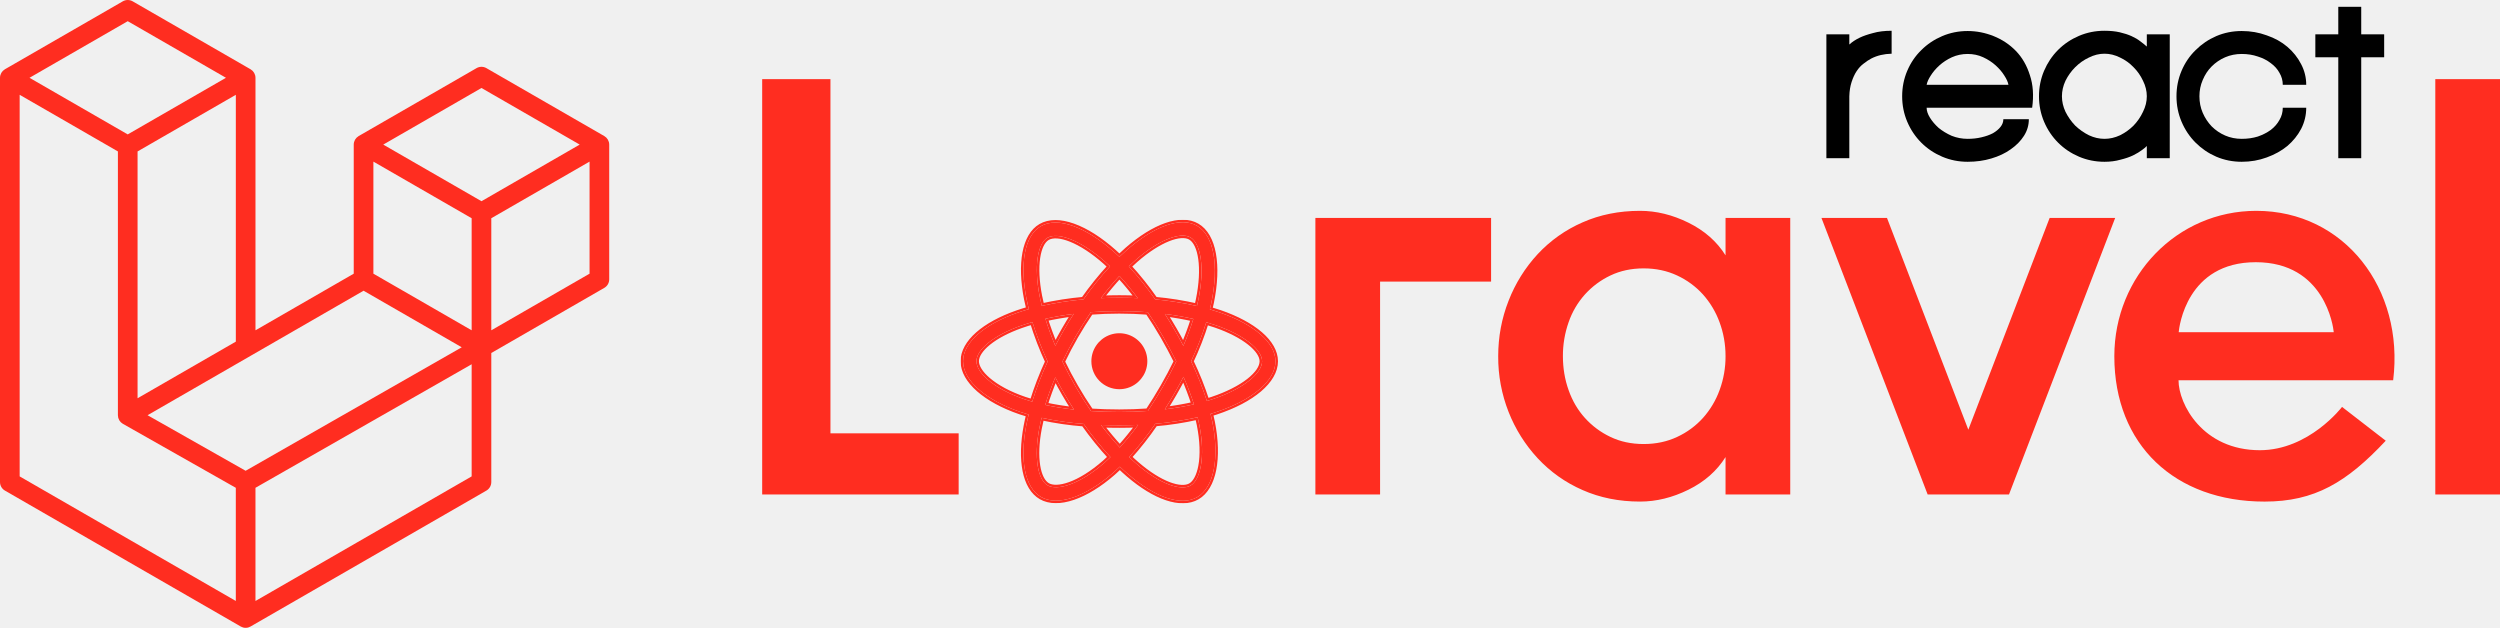
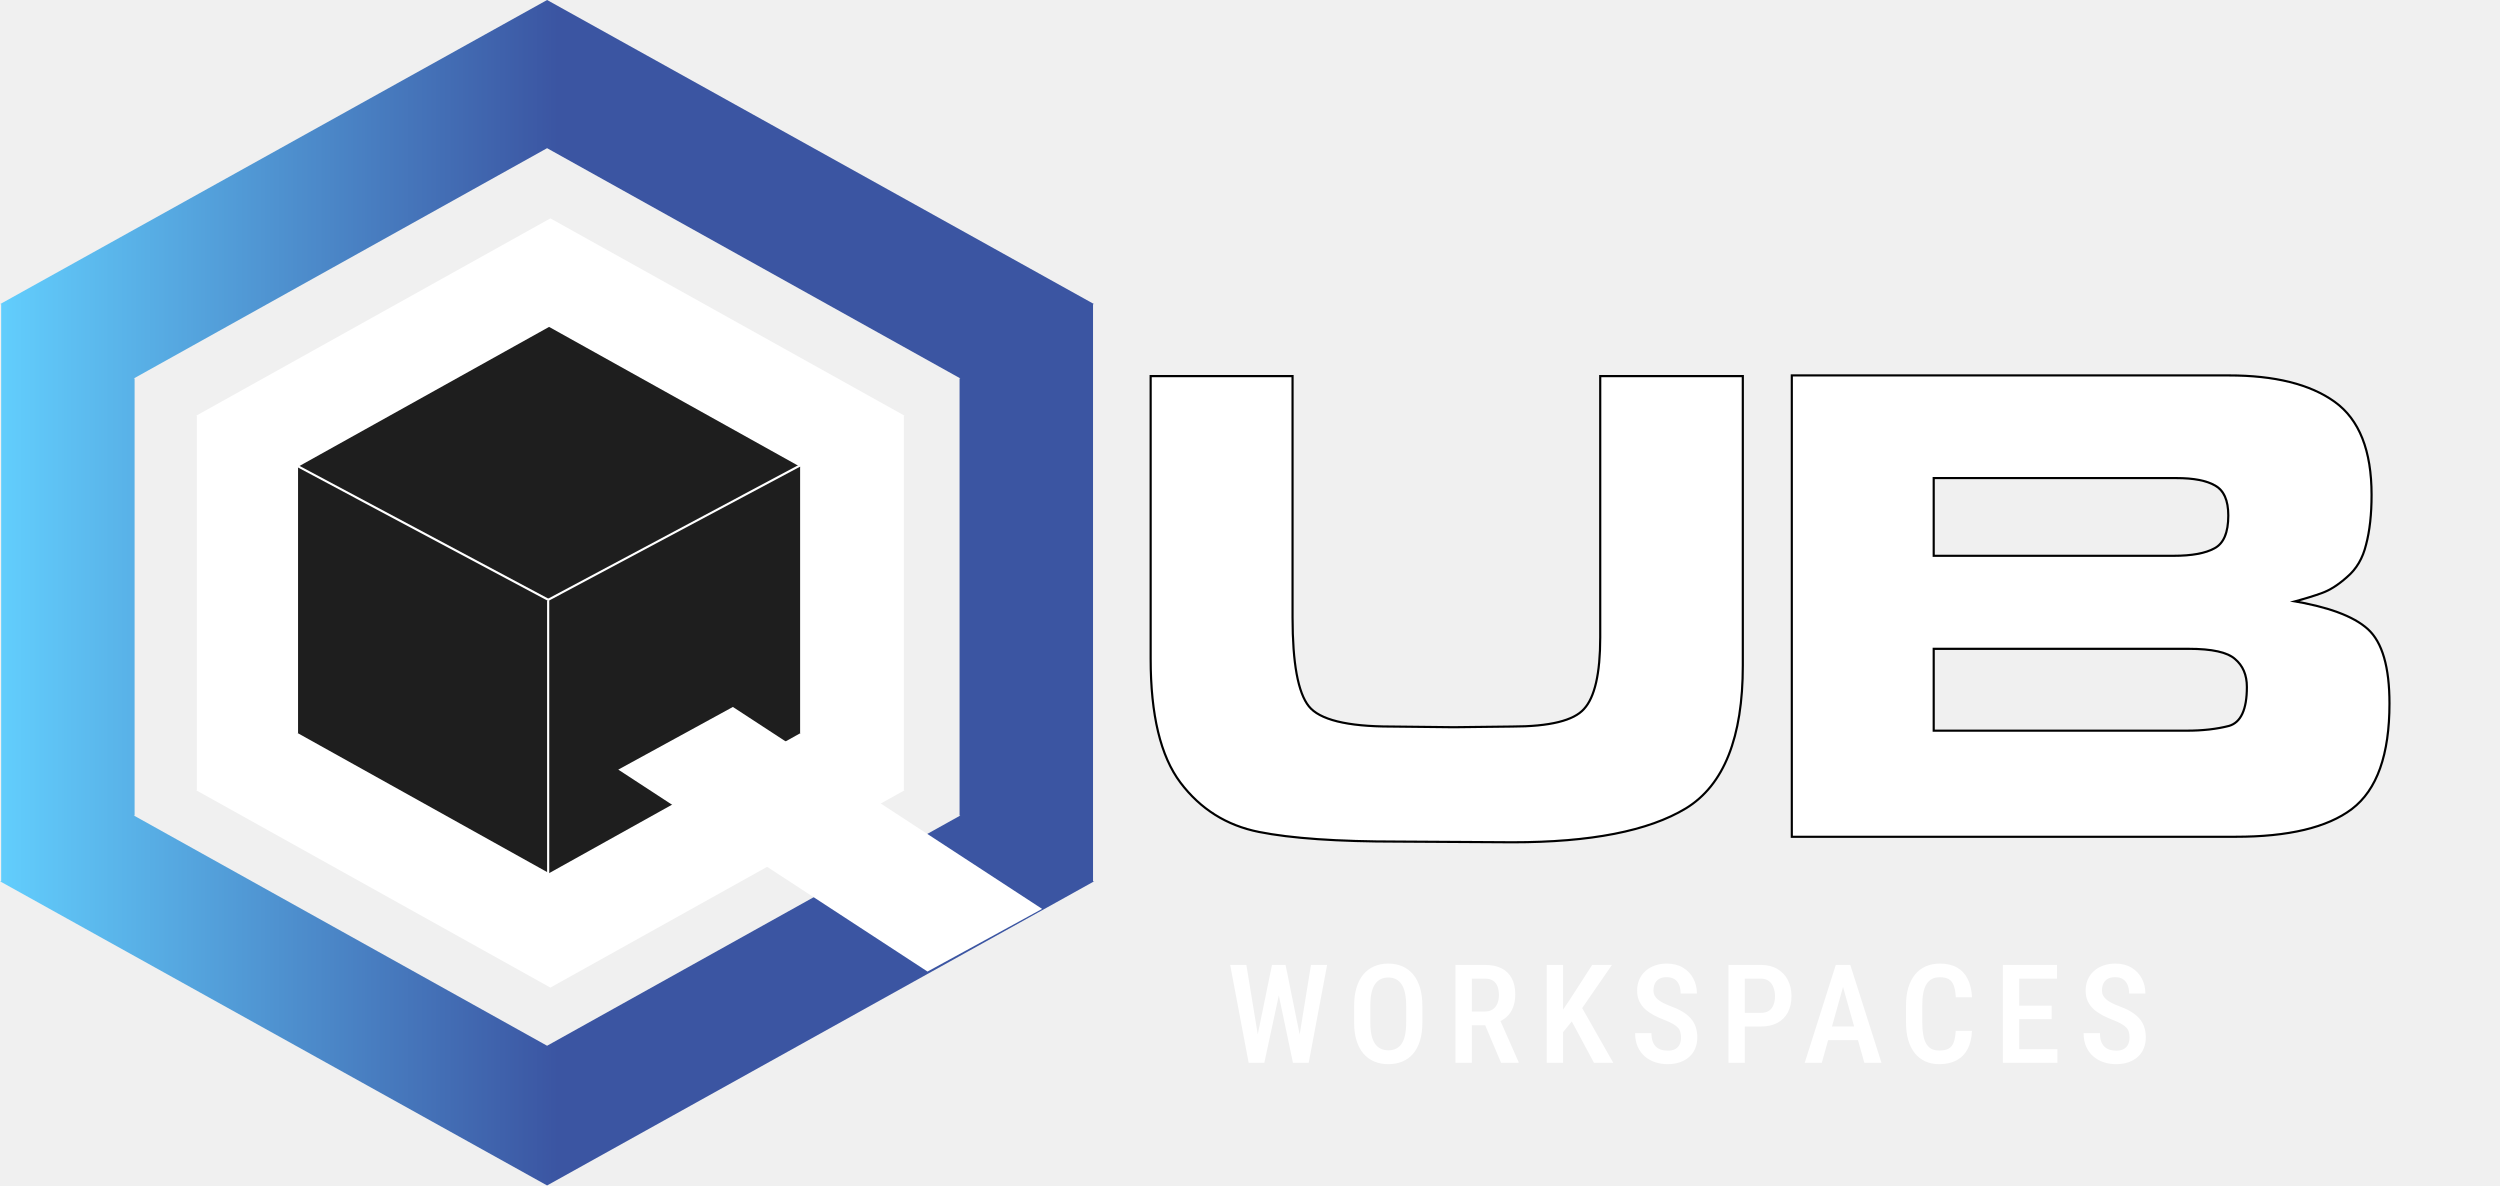
- <svg xmlns="http://www.w3.org/2000/svg" width="1991" height="500" viewBox="0 0 1991 500" fill="none">
-   <mask id="path-1-outside-1_1_7" maskUnits="userSpaceOnUse" x="765" y="175" width="253" height="226" fill="black">
-     <rect fill="white" x="765" y="175" width="253" height="226" />
-     <path d="M971.537 248.894C968.887 247.988 966.217 247.145 963.529 246.365C963.975 244.551 964.386 242.726 964.763 240.892C970.827 211.403 966.862 187.646 953.33 179.825C940.374 172.321 919.125 180.141 897.69 198.84C895.582 200.685 893.518 202.585 891.496 204.541C890.149 203.242 888.767 201.97 887.35 200.727C864.884 180.732 842.365 172.31 828.849 180.157C815.893 187.677 812.042 210.009 817.499 237.958C818.045 240.722 818.658 243.474 819.339 246.214C816.152 247.121 813.073 248.09 810.13 249.117C783.823 258.316 767 272.739 767 287.696C767 303.15 785.056 318.646 812.488 328.042C814.713 328.799 816.959 329.502 819.225 330.152C818.489 333.085 817.838 336.051 817.271 339.05C812.089 366.518 816.131 388.321 829.062 395.795C842.417 403.511 864.822 395.582 886.661 376.458C888.389 374.945 890.116 373.347 891.844 371.664C894.027 373.775 896.273 375.824 898.581 377.811C919.726 396.043 940.607 403.408 953.517 395.914C966.862 388.171 971.2 364.746 965.566 336.246C965.134 334.07 964.637 331.848 964.074 329.582C965.649 329.115 967.192 328.633 968.702 328.136C997.206 318.667 1015.78 303.358 1015.78 287.711C1015.76 272.682 998.403 258.165 971.537 248.894ZM904.681 206.873C923.043 190.854 940.208 184.531 948.033 189.05C956.362 193.865 959.601 213.279 954.367 238.741C954.021 240.399 953.648 242.053 953.247 243.701C942.289 241.208 931.177 239.449 919.985 238.435C913.577 229.204 906.553 220.417 898.959 212.133C900.818 210.33 902.722 208.576 904.671 206.873H904.681ZM840.453 300.476C842.702 304.829 845.053 309.129 847.507 313.376C850.005 317.708 852.608 321.977 855.317 326.182C847.616 325.345 839.963 324.111 832.389 322.487C834.586 315.376 837.292 307.991 840.453 300.476ZM840.453 275.429C837.343 268.074 834.711 260.84 832.55 253.853C839.65 252.262 847.216 250.962 855.104 249.977C852.461 254.102 849.918 258.288 847.475 262.534C845.033 266.781 842.687 271.079 840.437 275.429H840.453ZM846.102 287.955C849.377 281.124 852.905 274.425 856.685 267.857C860.461 261.292 864.481 254.878 868.745 248.614C876.146 248.054 883.733 247.759 891.398 247.759C899.063 247.759 906.697 248.054 914.093 248.619C918.311 254.869 922.307 261.261 926.08 267.795C929.853 274.328 933.427 280.996 936.803 287.799C933.472 294.654 929.906 301.381 926.106 307.981C922.336 314.545 918.363 320.978 914.186 327.281C906.801 327.799 899.156 328.084 891.382 328.084C883.609 328.084 876.109 327.84 868.859 327.369C864.564 321.084 860.511 314.642 856.7 308.043C852.89 301.444 849.352 294.748 846.087 287.955H846.102ZM935.305 313.303C937.81 308.957 940.215 304.553 942.519 300.093C945.678 307.255 948.467 314.576 950.874 322.025C943.21 323.751 935.462 325.074 927.661 325.99C930.293 321.813 932.842 317.584 935.305 313.303ZM942.416 275.434C940.121 271.063 937.736 266.744 935.258 262.477C932.84 258.269 930.319 254.113 927.697 250.008C935.632 251.013 943.245 252.35 950.381 253.983C948.087 261.262 945.428 268.421 942.416 275.434ZM891.502 219.747C896.677 225.401 901.563 231.314 906.143 237.461C896.347 236.994 886.545 236.994 876.736 237.461C881.572 231.066 886.521 225.131 891.502 219.747ZM834.198 189.366C842.521 184.536 860.924 191.439 880.323 208.682C881.561 209.786 882.81 210.941 884.054 212.139C876.422 220.421 869.348 229.201 862.878 238.42C851.711 239.426 840.621 241.157 829.678 243.602C829.046 241.059 828.476 238.499 827.968 235.922C823.278 211.962 826.382 193.901 834.198 189.366ZM822.065 319.89C819.992 319.299 817.945 318.658 815.924 317.967C803.796 313.821 793.779 308.411 786.901 302.518C780.744 297.237 777.624 291.966 777.624 287.696C777.624 278.621 791.13 267.043 813.654 259.191C816.483 258.207 819.337 257.307 822.215 256.491C825.561 267.242 829.612 277.759 834.343 287.976C829.555 298.333 825.454 308.994 822.065 319.89ZM879.659 368.436C870.004 376.894 860.333 382.89 851.808 385.911C844.148 388.622 838.048 388.7 834.363 386.569C826.517 382.035 823.252 364.523 827.704 341.035C828.232 338.271 828.837 335.507 829.518 332.743C840.57 335.124 851.771 336.75 863.044 337.609C869.577 346.876 876.71 355.706 884.396 364.041C882.852 365.559 881.271 367.021 879.659 368.436ZM891.797 356.402C886.76 350.955 881.732 344.927 876.83 338.449C881.594 338.636 886.445 338.729 891.382 338.729C896.451 338.729 901.468 338.62 906.412 338.397C901.849 344.643 896.971 350.652 891.797 356.402ZM956.331 371.219C954.849 379.221 951.869 384.559 948.184 386.694C940.342 391.244 923.577 385.331 905.5 369.736C903.427 367.954 901.354 366.041 899.244 364.036C906.781 355.668 913.747 346.803 920.094 337.501C931.429 336.54 942.685 334.8 953.781 332.292C954.289 334.344 954.738 336.355 955.128 338.325C957.621 350.918 957.979 362.31 956.331 371.219ZM965.349 318.024C963.991 318.475 962.591 318.911 961.171 319.336C957.692 308.535 953.483 297.983 948.572 287.753C953.299 277.659 957.343 267.26 960.679 256.626C963.224 257.367 965.696 258.145 968.075 258.969C991.096 266.908 1005.14 278.663 1005.14 287.696C1005.14 297.335 989.971 309.846 965.349 318.024Z" />
+ <svg xmlns="http://www.w3.org/2000/svg" width="1162" height="551" viewBox="0 0 1162 551" fill="none">
+   <path d="M583.938 484.031L591.219 448.5H595.719L595.531 457.406L587.656 494H582.938L583.938 484.031ZM579.312 448.5L585.094 483.781L585.344 494H580.375L571.781 448.5H579.312ZM603.625 483.656L609.344 448.5H616.844L608.281 494H603.312L603.625 483.656ZM597.531 448.5L604.75 484.125L605.688 494H600.969L593.281 457.375L593.094 448.5H597.531ZM661.118 467.531V475.281C661.118 478.49 660.743 481.302 659.993 483.719C659.263 486.135 658.201 488.156 656.805 489.781C655.43 491.385 653.763 492.594 651.805 493.406C649.868 494.219 647.701 494.625 645.305 494.625C642.93 494.625 640.763 494.219 638.805 493.406C636.868 492.594 635.19 491.385 633.774 489.781C632.378 488.156 631.295 486.135 630.524 483.719C629.774 481.302 629.399 478.49 629.399 475.281V467.531C629.399 464.281 629.774 461.438 630.524 459C631.274 456.542 632.347 454.49 633.743 452.844C635.159 451.198 636.836 449.958 638.774 449.125C640.732 448.292 642.888 447.875 645.243 447.875C647.638 447.875 649.805 448.292 651.743 449.125C653.701 449.958 655.378 451.198 656.774 452.844C658.17 454.49 659.243 456.542 659.993 459C660.743 461.438 661.118 464.281 661.118 467.531ZM653.586 475.281V467.469C653.586 465.156 653.399 463.177 653.024 461.531C652.67 459.865 652.138 458.51 651.43 457.469C650.722 456.406 649.847 455.625 648.805 455.125C647.784 454.604 646.597 454.344 645.243 454.344C643.93 454.344 642.753 454.604 641.711 455.125C640.69 455.625 639.815 456.406 639.086 457.469C638.378 458.51 637.836 459.865 637.461 461.531C637.107 463.177 636.93 465.156 636.93 467.469V475.281C636.93 477.552 637.118 479.51 637.493 481.156C637.868 482.781 638.409 484.115 639.118 485.156C639.847 486.177 640.732 486.938 641.774 487.438C642.815 487.938 643.993 488.188 645.305 488.188C646.638 488.188 647.826 487.938 648.868 487.438C649.909 486.938 650.774 486.177 651.461 485.156C652.17 484.115 652.701 482.781 653.055 481.156C653.409 479.51 653.586 477.552 653.586 475.281ZM676.516 448.5H690.266C693.266 448.5 695.808 449.021 697.891 450.062C699.975 451.104 701.558 452.646 702.641 454.688C703.745 456.708 704.298 459.219 704.298 462.219C704.298 464.49 703.954 466.49 703.266 468.219C702.6 469.948 701.631 471.406 700.36 472.594C699.089 473.76 697.558 474.667 695.766 475.312L693.548 476.531H681.923L681.891 470.156H690.079C691.558 470.156 692.787 469.833 693.766 469.188C694.745 468.542 695.475 467.646 695.954 466.5C696.454 465.354 696.704 464.052 696.704 462.594C696.704 461.031 696.485 459.677 696.048 458.531C695.61 457.365 694.923 456.469 693.985 455.844C693.048 455.198 691.808 454.875 690.266 454.875H684.11V494H676.516V448.5ZM697.704 494L689.048 473.562L696.954 473.531L705.829 493.594V494H697.704ZM726.509 448.5V494H718.915V448.5H726.509ZM749.227 448.5L734.071 470.469L724.977 481.625L723.54 473.688L729.821 464.375L740.04 448.5H749.227ZM740.884 494L729.352 472.5L734.571 467.094L749.852 494H740.884ZM781.345 482.25C781.345 481.312 781.241 480.479 781.033 479.75C780.845 479 780.48 478.323 779.939 477.719C779.397 477.115 778.626 476.521 777.626 475.938C776.647 475.354 775.376 474.76 773.814 474.156C772.022 473.469 770.345 472.719 768.783 471.906C767.241 471.073 765.876 470.135 764.689 469.094C763.522 468.031 762.605 466.792 761.939 465.375C761.272 463.958 760.939 462.312 760.939 460.438C760.939 458.583 761.262 456.896 761.908 455.375C762.574 453.833 763.512 452.51 764.72 451.406C765.949 450.281 767.408 449.417 769.095 448.812C770.783 448.188 772.647 447.875 774.689 447.875C777.626 447.875 780.137 448.5 782.22 449.75C784.324 451 785.928 452.677 787.033 454.781C788.158 456.885 788.72 459.219 788.72 461.781H781.158C781.158 460.302 780.928 458.99 780.47 457.844C780.012 456.698 779.303 455.802 778.345 455.156C777.387 454.51 776.147 454.188 774.626 454.188C773.23 454.188 772.074 454.458 771.158 455C770.262 455.542 769.595 456.281 769.158 457.219C768.741 458.156 768.533 459.229 768.533 460.438C768.533 461.271 768.71 462.031 769.064 462.719C769.418 463.385 769.928 464 770.595 464.562C771.262 465.125 772.074 465.656 773.033 466.156C773.991 466.656 775.095 467.135 776.345 467.594C778.47 468.365 780.324 469.219 781.908 470.156C783.491 471.094 784.793 472.146 785.814 473.312C786.855 474.458 787.626 475.76 788.126 477.219C788.647 478.677 788.908 480.333 788.908 482.188C788.908 484.062 788.585 485.771 787.939 487.312C787.314 488.833 786.397 490.135 785.189 491.219C783.98 492.302 782.522 493.146 780.814 493.75C779.105 494.333 777.189 494.625 775.064 494.625C773.105 494.625 771.22 494.333 769.408 493.75C767.616 493.167 766.012 492.281 764.595 491.094C763.178 489.885 762.053 488.375 761.22 486.562C760.408 484.75 760.001 482.625 760.001 480.188H767.595C767.595 481.646 767.772 482.896 768.126 483.938C768.48 484.958 768.991 485.802 769.658 486.469C770.345 487.115 771.147 487.594 772.064 487.906C773.001 488.198 774.043 488.344 775.189 488.344C776.605 488.344 777.762 488.094 778.658 487.594C779.574 487.073 780.251 486.354 780.689 485.438C781.126 484.521 781.345 483.458 781.345 482.25ZM818.431 477.125H808.837V470.781H818.431C820.015 470.781 821.285 470.448 822.244 469.781C823.202 469.115 823.9 468.198 824.337 467.031C824.796 465.865 825.025 464.542 825.025 463.062C825.025 461.646 824.796 460.312 824.337 459.062C823.9 457.812 823.202 456.802 822.244 456.031C821.285 455.26 820.015 454.875 818.431 454.875H810.994V494H803.4V448.5H818.431C821.452 448.5 824.015 449.125 826.119 450.375C828.244 451.625 829.869 453.344 830.994 455.531C832.119 457.698 832.681 460.188 832.681 463C832.681 465.938 832.119 468.458 830.994 470.562C829.869 472.667 828.244 474.292 826.119 475.438C824.015 476.562 821.452 477.125 818.431 477.125ZM857.767 454.75L846.767 494H838.83L853.267 448.5H858.205L857.767 454.75ZM866.549 494L855.517 454.75L854.986 448.5H860.017L874.517 494H866.549ZM866.736 477.094V483.469H845.549V477.094H866.736ZM909.01 479.156H916.573C916.427 482.448 915.76 485.25 914.573 487.562C913.385 489.854 911.677 491.604 909.448 492.812C907.239 494.021 904.541 494.625 901.354 494.625C898.937 494.625 896.77 494.188 894.854 493.312C892.958 492.438 891.343 491.177 890.01 489.531C888.677 487.865 887.656 485.833 886.948 483.438C886.26 481.042 885.916 478.323 885.916 475.281V467.219C885.916 464.177 886.27 461.458 886.979 459.062C887.708 456.667 888.75 454.635 890.104 452.969C891.458 451.302 893.104 450.042 895.041 449.188C897 448.312 899.208 447.875 901.666 447.875C904.812 447.875 907.458 448.479 909.604 449.688C911.75 450.896 913.406 452.667 914.573 455C915.739 457.333 916.416 460.177 916.604 463.531H909.041C908.937 461.26 908.625 459.448 908.104 458.094C907.604 456.719 906.833 455.729 905.791 455.125C904.77 454.521 903.395 454.219 901.666 454.219C900.229 454.219 898.989 454.49 897.948 455.031C896.927 455.573 896.083 456.385 895.416 457.469C894.77 458.531 894.281 459.875 893.948 461.5C893.635 463.104 893.479 464.99 893.479 467.156V475.281C893.479 477.365 893.614 479.208 893.885 480.812C894.156 482.417 894.593 483.781 895.198 484.906C895.802 486.01 896.604 486.854 897.604 487.438C898.604 488 899.854 488.281 901.354 488.281C903.145 488.281 904.573 488 905.635 487.438C906.718 486.875 907.52 485.927 908.041 484.594C908.562 483.26 908.885 481.448 909.01 479.156ZM956.284 487.656V494H936.534V487.656H956.284ZM938.534 448.5V494H930.94V448.5H938.534ZM953.628 467.438V473.688H936.534V467.438H953.628ZM956.096 448.5V454.875H936.534V448.5H956.096ZM989.807 482.25C989.807 481.312 989.703 480.479 989.495 479.75C989.307 479 988.943 478.323 988.401 477.719C987.86 477.115 987.089 476.521 986.089 475.938C985.11 475.354 983.839 474.76 982.276 474.156C980.485 473.469 978.807 472.719 977.245 471.906C975.703 471.073 974.339 470.135 973.151 469.094C971.985 468.031 971.068 466.792 970.401 465.375C969.735 463.958 969.401 462.312 969.401 460.438C969.401 458.583 969.724 456.896 970.37 455.375C971.037 453.833 971.974 452.51 973.182 451.406C974.412 450.281 975.87 449.417 977.557 448.812C979.245 448.188 981.11 447.875 983.151 447.875C986.089 447.875 988.599 448.5 990.682 449.75C992.787 451 994.391 452.677 995.495 454.781C996.62 456.885 997.182 459.219 997.182 461.781H989.62C989.62 460.302 989.391 458.99 988.932 457.844C988.474 456.698 987.766 455.802 986.807 455.156C985.849 454.51 984.61 454.188 983.089 454.188C981.693 454.188 980.537 454.458 979.62 455C978.724 455.542 978.057 456.281 977.62 457.219C977.203 458.156 976.995 459.229 976.995 460.438C976.995 461.271 977.172 462.031 977.526 462.719C977.88 463.385 978.391 464 979.057 464.562C979.724 465.125 980.537 465.656 981.495 466.156C982.453 466.656 983.557 467.135 984.807 467.594C986.932 468.365 988.787 469.219 990.37 470.156C991.953 471.094 993.255 472.146 994.276 473.312C995.318 474.458 996.089 475.76 996.589 477.219C997.11 478.677 997.37 480.333 997.37 482.188C997.37 484.062 997.047 485.771 996.401 487.312C995.776 488.833 994.86 490.135 993.651 491.219C992.443 492.302 990.985 493.146 989.276 493.75C987.568 494.333 985.651 494.625 983.526 494.625C981.568 494.625 979.682 494.333 977.87 493.75C976.078 493.167 974.474 492.281 973.057 491.094C971.641 489.885 970.516 488.375 969.682 486.562C968.87 484.75 968.464 482.625 968.464 480.188H976.057C976.057 481.646 976.235 482.896 976.589 483.938C976.943 484.958 977.453 485.802 978.12 486.469C978.807 487.115 979.61 487.594 980.526 487.906C981.464 488.198 982.505 488.344 983.651 488.344C985.068 488.344 986.224 488.094 987.12 487.594C988.037 487.073 988.714 486.354 989.151 485.438C989.589 484.521 989.807 483.458 989.807 482.25Z" fill="white" />
+   <path d="M255.812 459.029L91.162 367.296H420.463L255.812 459.029ZM420.116 367.295H91.511V193.235H420.116V367.295ZM420.463 193.233H91.163L255.812 101.499L420.463 193.233Z" fill="white" />
+   <path d="M254.286 551L0 409.625H117.089L254.284 486.062L391.479 409.625H508.573L254.286 551ZM508.573 141.375H508.037V409.624H391.48L446.408 379.021H446.004V175.917H62.565V379.021H62.159L117.087 409.624H0.537V141.375H0L254.287 0L508.573 141.375ZM62.16 175.916H446.409L254.284 68.874L62.16 175.916Z" fill="url(#paint0_linear_64_2)" />
+   <path d="M371.895 340.702H372.144L255.215 405.849L138.285 340.702H138.53V217.092H371.895V340.702ZM372.142 217.09H138.283L255.213 151.943L372.142 217.09Z" fill="#1E1E1E" />
+   <line x1="254.788" y1="279.125" x2="254.788" y2="424.125" stroke="white" />
+   <line x1="382.455" y1="210.692" x2="254.521" y2="278.941" stroke="white" />
+   <line y1="-0.5" x2="145" y2="-0.5" transform="matrix(0.882302 0.470684 0.470684 -0.882302 127.411 210.251)" stroke="white" />
+   <path d="M484.369 422.45L431.102 451.577L287.376 357.718L340.642 328.59L484.369 422.45Z" fill="white" />
+   <mask id="path-9-outside-1_64_2" maskUnits="userSpaceOnUse" x="533.802" y="173.434" width="578" height="219" fill="black">
+     <rect fill="white" x="533.802" y="173.434" width="578" height="219" />
+     <path d="M809.562 296.914V309.394C809.562 342.674 800.815 364.647 783.322 375.314C766.042 385.767 739.268 390.994 703.002 390.994L649.882 390.674C621.722 390.674 600.175 389.18 585.242 386.194C570.308 383.207 558.255 375.634 549.082 363.474C539.908 351.314 535.322 332.22 535.322 306.194V175.314H600.282V286.994C600.282 308.327 602.842 322.194 607.962 328.594C613.082 334.994 625.988 338.194 646.682 338.194L675.802 338.514L702.682 338.194C720.388 338.194 731.695 335.42 736.602 329.874C741.722 324.327 744.282 313.127 744.282 296.274V288.274V175.314H809.562V296.914ZM1035.89 174.994C1057.22 174.994 1073.54 179.047 1084.85 187.154C1096.16 195.26 1101.81 209.554 1101.81 230.034C1101.81 238.994 1100.96 246.674 1099.25 253.074C1097.76 259.26 1094.88 264.167 1090.61 267.794C1086.56 271.42 1082.72 273.874 1079.09 275.154C1075.68 276.434 1070.77 277.927 1064.37 279.634C1081.65 282.407 1093.6 286.78 1100.21 292.754C1106.82 298.727 1110.13 310.14 1110.13 326.994C1110.13 350.674 1104.37 366.887 1092.85 375.634C1081.54 384.167 1063.62 388.434 1039.09 388.434H833.329V174.994H1035.89ZM1036.21 239.634C1036.21 232.38 1034.08 227.58 1029.81 225.234C1025.76 222.887 1019.68 221.714 1011.57 221.714H898.289V258.834H1010.29C1018.82 258.834 1025.22 257.66 1029.49 255.314C1033.97 252.967 1036.21 247.74 1036.21 239.634ZM1044.85 319.314C1044.85 313.554 1042.93 309.074 1039.09 305.874C1035.46 302.674 1028.21 301.074 1017.33 301.074H898.289V340.114H1016.37C1023.84 340.114 1030.45 339.367 1036.21 337.874C1041.97 336.167 1044.85 329.98 1044.85 319.314Z" />
  </mask>
-   <path d="M971.537 248.894C968.887 247.988 966.217 247.145 963.529 246.365C963.975 244.551 964.386 242.726 964.763 240.892C970.827 211.403 966.862 187.646 953.33 179.825C940.374 172.321 919.125 180.141 897.69 198.84C895.582 200.685 893.518 202.585 891.496 204.541C890.149 203.242 888.767 201.97 887.35 200.727C864.884 180.732 842.365 172.31 828.849 180.157C815.893 187.677 812.042 210.009 817.499 237.958C818.045 240.722 818.658 243.474 819.339 246.214C816.152 247.121 813.073 248.09 810.13 249.117C783.823 258.316 767 272.739 767 287.696C767 303.15 785.056 318.646 812.488 328.042C814.713 328.799 816.959 329.502 819.225 330.152C818.489 333.085 817.838 336.051 817.271 339.05C812.089 366.518 816.131 388.321 829.062 395.795C842.417 403.511 864.822 395.582 886.661 376.458C888.389 374.945 890.116 373.347 891.844 371.664C894.027 373.775 896.273 375.824 898.581 377.811C919.726 396.043 940.607 403.408 953.517 395.914C966.862 388.171 971.2 364.746 965.566 336.246C965.134 334.07 964.637 331.848 964.074 329.582C965.649 329.115 967.192 328.633 968.702 328.136C997.206 318.667 1015.78 303.358 1015.78 287.711C1015.76 272.682 998.403 258.165 971.537 248.894ZM904.681 206.873C923.043 190.854 940.208 184.531 948.033 189.05C956.362 193.865 959.601 213.279 954.367 238.741C954.021 240.399 953.648 242.053 953.247 243.701C942.289 241.208 931.177 239.449 919.985 238.435C913.577 229.204 906.553 220.417 898.959 212.133C900.818 210.33 902.722 208.576 904.671 206.873H904.681ZM840.453 300.476C842.702 304.829 845.053 309.129 847.507 313.376C850.005 317.708 852.608 321.977 855.317 326.182C847.616 325.345 839.963 324.111 832.389 322.487C834.586 315.376 837.292 307.991 840.453 300.476ZM840.453 275.429C837.343 268.074 834.711 260.84 832.55 253.853C839.65 252.262 847.216 250.962 855.104 249.977C852.461 254.102 849.918 258.288 847.475 262.534C845.033 266.781 842.687 271.079 840.437 275.429H840.453ZM846.102 287.955C849.377 281.124 852.905 274.425 856.685 267.857C860.461 261.292 864.481 254.878 868.745 248.614C876.146 248.054 883.733 247.759 891.398 247.759C899.063 247.759 906.697 248.054 914.093 248.619C918.311 254.869 922.307 261.261 926.08 267.795C929.853 274.328 933.427 280.996 936.803 287.799C933.472 294.654 929.906 301.381 926.106 307.981C922.336 314.545 918.363 320.978 914.186 327.281C906.801 327.799 899.156 328.084 891.382 328.084C883.609 328.084 876.109 327.84 868.859 327.369C864.564 321.084 860.511 314.642 856.7 308.043C852.89 301.444 849.352 294.748 846.087 287.955H846.102ZM935.305 313.303C937.81 308.957 940.215 304.553 942.519 300.093C945.678 307.255 948.467 314.576 950.874 322.025C943.21 323.751 935.462 325.074 927.661 325.99C930.293 321.813 932.842 317.584 935.305 313.303ZM942.416 275.434C940.121 271.063 937.736 266.744 935.258 262.477C932.84 258.269 930.319 254.113 927.697 250.008C935.632 251.013 943.245 252.35 950.381 253.983C948.087 261.262 945.428 268.421 942.416 275.434ZM891.502 219.747C896.677 225.401 901.563 231.314 906.143 237.461C896.347 236.994 886.545 236.994 876.736 237.461C881.572 231.066 886.521 225.131 891.502 219.747ZM834.198 189.366C842.521 184.536 860.924 191.439 880.323 208.682C881.561 209.786 882.81 210.941 884.054 212.139C876.422 220.421 869.348 229.201 862.878 238.42C851.711 239.426 840.621 241.157 829.678 243.602C829.046 241.059 828.476 238.499 827.968 235.922C823.278 211.962 826.382 193.901 834.198 189.366ZM822.065 319.89C819.992 319.299 817.945 318.658 815.924 317.967C803.796 313.821 793.779 308.411 786.901 302.518C780.744 297.237 777.624 291.966 777.624 287.696C777.624 278.621 791.13 267.043 813.654 259.191C816.483 258.207 819.337 257.307 822.215 256.491C825.561 267.242 829.612 277.759 834.343 287.976C829.555 298.333 825.454 308.994 822.065 319.89ZM879.659 368.436C870.004 376.894 860.333 382.89 851.808 385.911C844.148 388.622 838.048 388.7 834.363 386.569C826.517 382.035 823.252 364.523 827.704 341.035C828.232 338.271 828.837 335.507 829.518 332.743C840.57 335.124 851.771 336.75 863.044 337.609C869.577 346.876 876.71 355.706 884.396 364.041C882.852 365.559 881.271 367.021 879.659 368.436ZM891.797 356.402C886.76 350.955 881.732 344.927 876.83 338.449C881.594 338.636 886.445 338.729 891.382 338.729C896.451 338.729 901.468 338.62 906.412 338.397C901.849 344.643 896.971 350.652 891.797 356.402ZM956.331 371.219C954.849 379.221 951.869 384.559 948.184 386.694C940.342 391.244 923.577 385.331 905.5 369.736C903.427 367.954 901.354 366.041 899.244 364.036C906.781 355.668 913.747 346.803 920.094 337.501C931.429 336.54 942.685 334.8 953.781 332.292C954.289 334.344 954.738 336.355 955.128 338.325C957.621 350.918 957.979 362.31 956.331 371.219ZM965.349 318.024C963.991 318.475 962.591 318.911 961.171 319.336C957.692 308.535 953.483 297.983 948.572 287.753C953.299 277.659 957.343 267.26 960.679 256.626C963.224 257.367 965.696 258.145 968.075 258.969C991.096 266.908 1005.14 278.663 1005.14 287.696C1005.14 297.335 989.971 309.846 965.349 318.024Z" fill="#FF2D20" />
-   <path d="M971.537 248.894C968.887 247.988 966.217 247.145 963.529 246.365C963.975 244.551 964.386 242.726 964.763 240.892C970.827 211.403 966.862 187.646 953.33 179.825C940.374 172.321 919.125 180.141 897.69 198.84C895.582 200.685 893.518 202.585 891.496 204.541C890.149 203.242 888.767 201.97 887.35 200.727C864.884 180.732 842.365 172.31 828.849 180.157C815.893 187.677 812.042 210.009 817.499 237.958C818.045 240.722 818.658 243.474 819.339 246.214C816.152 247.121 813.073 248.09 810.13 249.117C783.823 258.316 767 272.739 767 287.696C767 303.15 785.056 318.646 812.488 328.042C814.713 328.799 816.959 329.502 819.225 330.152C818.489 333.085 817.838 336.051 817.271 339.05C812.089 366.518 816.131 388.321 829.062 395.795C842.417 403.511 864.822 395.582 886.661 376.458C888.389 374.945 890.116 373.347 891.844 371.664C894.027 373.775 896.273 375.824 898.581 377.811C919.726 396.043 940.607 403.408 953.517 395.914C966.862 388.171 971.2 364.746 965.566 336.246C965.134 334.07 964.637 331.848 964.074 329.582C965.649 329.115 967.192 328.633 968.702 328.136C997.206 318.667 1015.78 303.358 1015.78 287.711C1015.76 272.682 998.403 258.165 971.537 248.894ZM904.681 206.873C923.043 190.854 940.208 184.531 948.033 189.05C956.362 193.865 959.601 213.279 954.367 238.741C954.021 240.399 953.648 242.053 953.247 243.701C942.289 241.208 931.177 239.449 919.985 238.435C913.577 229.204 906.553 220.417 898.959 212.133C900.818 210.33 902.722 208.576 904.671 206.873H904.681ZM840.453 300.476C842.702 304.829 845.053 309.129 847.507 313.376C850.005 317.708 852.608 321.977 855.317 326.182C847.616 325.345 839.963 324.111 832.389 322.487C834.586 315.376 837.292 307.991 840.453 300.476ZM840.453 275.429C837.343 268.074 834.711 260.84 832.55 253.853C839.65 252.262 847.216 250.962 855.104 249.977C852.461 254.102 849.918 258.288 847.475 262.534C845.033 266.781 842.687 271.079 840.437 275.429H840.453ZM846.102 287.955C849.377 281.124 852.905 274.425 856.685 267.857C860.461 261.292 864.481 254.878 868.745 248.614C876.146 248.054 883.733 247.759 891.398 247.759C899.063 247.759 906.697 248.054 914.093 248.619C918.311 254.869 922.307 261.261 926.08 267.795C929.853 274.328 933.427 280.996 936.803 287.799C933.472 294.654 929.906 301.381 926.106 307.981C922.336 314.545 918.363 320.978 914.186 327.281C906.801 327.799 899.156 328.084 891.382 328.084C883.609 328.084 876.109 327.84 868.859 327.369C864.564 321.084 860.511 314.642 856.7 308.043C852.89 301.444 849.352 294.748 846.087 287.955H846.102ZM935.305 313.303C937.81 308.957 940.215 304.553 942.519 300.093C945.678 307.255 948.467 314.576 950.874 322.025C943.21 323.751 935.462 325.074 927.661 325.99C930.293 321.813 932.842 317.584 935.305 313.303ZM942.416 275.434C940.121 271.063 937.736 266.744 935.258 262.477C932.84 258.269 930.319 254.113 927.697 250.008C935.632 251.013 943.245 252.35 950.381 253.983C948.087 261.262 945.428 268.421 942.416 275.434ZM891.502 219.747C896.677 225.401 901.563 231.314 906.143 237.461C896.347 236.994 886.545 236.994 876.736 237.461C881.572 231.066 886.521 225.131 891.502 219.747ZM834.198 189.366C842.521 184.536 860.924 191.439 880.323 208.682C881.561 209.786 882.81 210.941 884.054 212.139C876.422 220.421 869.348 229.201 862.878 238.42C851.711 239.426 840.621 241.157 829.678 243.602C829.046 241.059 828.476 238.499 827.968 235.922C823.278 211.962 826.382 193.901 834.198 189.366ZM822.065 319.89C819.992 319.299 817.945 318.658 815.924 317.967C803.796 313.821 793.779 308.411 786.901 302.518C780.744 297.237 777.624 291.966 777.624 287.696C777.624 278.621 791.13 267.043 813.654 259.191C816.483 258.207 819.337 257.307 822.215 256.491C825.561 267.242 829.612 277.759 834.343 287.976C829.555 298.333 825.454 308.994 822.065 319.89ZM879.659 368.436C870.004 376.894 860.333 382.89 851.808 385.911C844.148 388.622 838.048 388.7 834.363 386.569C826.517 382.035 823.252 364.523 827.704 341.035C828.232 338.271 828.837 335.507 829.518 332.743C840.57 335.124 851.771 336.75 863.044 337.609C869.577 346.876 876.71 355.706 884.396 364.041C882.852 365.559 881.271 367.021 879.659 368.436ZM891.797 356.402C886.76 350.955 881.732 344.927 876.83 338.449C881.594 338.636 886.445 338.729 891.382 338.729C896.451 338.729 901.468 338.62 906.412 338.397C901.849 344.643 896.971 350.652 891.797 356.402ZM956.331 371.219C954.849 379.221 951.869 384.559 948.184 386.694C940.342 391.244 923.577 385.331 905.5 369.736C903.427 367.954 901.354 366.041 899.244 364.036C906.781 355.668 913.747 346.803 920.094 337.501C931.429 336.54 942.685 334.8 953.781 332.292C954.289 334.344 954.738 336.355 955.128 338.325C957.621 350.918 957.979 362.31 956.331 371.219ZM965.349 318.024C963.991 318.475 962.591 318.911 961.171 319.336C957.692 308.535 953.483 297.983 948.572 287.753C953.299 277.659 957.343 267.26 960.679 256.626C963.224 257.367 965.696 258.145 968.075 258.969C991.096 266.908 1005.14 278.663 1005.14 287.696C1005.14 297.335 989.971 309.846 965.349 318.024Z" stroke="#FF2D20" stroke-width="4" mask="url(#path-1-outside-1_1_7)" />
-   <path d="M891.382 309.96C895.793 309.974 900.109 308.679 903.783 306.24C907.457 303.8 910.325 300.324 912.023 296.253C913.721 292.182 914.172 287.699 913.321 283.372C912.469 279.044 910.352 275.066 907.239 271.943C904.125 268.819 900.154 266.689 895.829 265.823C891.504 264.957 887.02 265.394 882.944 267.079C878.867 268.764 875.383 271.62 872.931 275.286C870.479 278.953 869.17 283.264 869.17 287.675C869.164 290.597 869.733 293.492 870.847 296.193C871.96 298.895 873.595 301.351 875.658 303.421C877.72 305.49 880.171 307.133 882.869 308.255C885.567 309.377 888.46 309.957 891.382 309.96Z" fill="#FF2D20" />
-   <path fill-rule="evenodd" clip-rule="evenodd" d="M484.904 113.113C485.084 113.78 485.176 114.467 485.178 115.157V222.481C485.178 223.859 484.815 225.212 484.125 226.404C483.435 227.596 482.443 228.584 481.25 229.27L391.267 281.132V383.926C391.267 386.724 389.782 389.306 387.359 390.715L199.527 498.958C199.097 499.202 198.628 499.359 198.159 499.525C197.984 499.584 197.817 499.691 197.632 499.74C196.319 500.087 194.939 500.087 193.626 499.74C193.411 499.682 193.215 499.564 193.01 499.486C192.58 499.33 192.131 499.193 191.72 498.958L3.928 390.715C2.735 390.029 1.744 389.04 1.054 387.848C0.365 386.656 0.001 385.304 0 383.926L0 61.955C0 61.251 0.098 60.566 0.274 59.901C0.332 59.676 0.469 59.471 0.547 59.246C0.694 58.835 0.831 58.414 1.046 58.033C1.192 57.779 1.407 57.573 1.583 57.338C1.808 57.025 2.013 56.703 2.277 56.429C2.501 56.204 2.795 56.038 3.049 55.842C3.332 55.607 3.586 55.353 3.908 55.167L97.819 1.045C99.008 0.36 100.356 0 101.728 0C103.099 0 104.447 0.36 105.636 1.045L199.537 55.167H199.557C199.869 55.363 200.133 55.607 200.417 55.832C200.671 56.028 200.954 56.204 201.179 56.419C201.452 56.703 201.648 57.025 201.882 57.338C202.048 57.573 202.273 57.779 202.41 58.033C202.635 58.424 202.762 58.835 202.918 59.246C202.996 59.471 203.133 59.676 203.192 59.911C203.371 60.578 203.463 61.265 203.465 61.955V263.055L281.713 217.952V115.148C281.713 114.463 281.81 113.768 281.986 113.113C282.055 112.878 282.182 112.673 282.26 112.448C282.416 112.037 282.553 111.617 282.768 111.235C282.915 110.981 283.13 110.775 283.296 110.541C283.53 110.228 283.726 109.905 283.999 109.631C284.224 109.406 284.507 109.24 284.761 109.044C285.054 108.809 285.309 108.555 285.621 108.369L379.542 54.248C380.73 53.562 382.078 53.201 383.45 53.201C384.822 53.201 386.17 53.562 387.359 54.248L481.26 108.369C481.592 108.565 481.846 108.809 482.139 109.034C482.383 109.23 482.667 109.406 482.891 109.621C483.165 109.905 483.36 110.228 483.595 110.541C483.771 110.775 483.986 110.981 484.123 111.235C484.347 111.617 484.474 112.037 484.631 112.448C484.719 112.673 484.846 112.878 484.904 113.113ZM469.524 217.952V128.705L436.664 147.642L391.267 173.808V263.055L469.534 217.952H469.524ZM375.623 379.397V290.091L330.969 315.621L203.455 388.475V478.622L375.623 379.397ZM15.653 75.503V379.397L187.802 478.612V388.485L97.868 337.532L97.839 337.513L97.8 337.493C97.497 337.317 97.243 337.063 96.959 336.847C96.715 336.652 96.432 336.495 96.217 336.28L96.197 336.251C95.943 336.006 95.767 335.703 95.552 335.429C95.357 335.165 95.122 334.94 94.966 334.666L94.956 334.637C94.78 334.343 94.673 333.991 94.546 333.659C94.419 333.365 94.253 333.091 94.175 332.778C94.077 332.407 94.057 332.006 94.018 331.624C93.979 331.331 93.901 331.037 93.901 330.744V120.606L48.514 94.43L15.653 75.503ZM101.737 16.872L23.5 61.955L101.718 107.039L179.946 61.946L101.718 16.872H101.737ZM142.425 298.23L187.812 272.074V75.503L154.951 94.44L109.554 120.606V317.177L142.425 298.23ZM383.45 70.074L305.222 115.157L383.45 160.241L461.668 115.148L383.45 70.074ZM375.623 173.808L330.227 147.642L297.366 128.705V217.952L342.753 244.108L375.623 263.055V173.808ZM195.619 374.927L310.362 309.351L367.719 276.583L289.549 231.529L199.547 283.401L117.518 330.675L195.619 374.927Z" fill="#FF2D20" />
-   <path fill-rule="evenodd" clip-rule="evenodd" d="M661.371 63V345.115H763.474V393.787H607V63H661.371ZM1047.57 393.787V173.576H1187.5V224.268H1099.09V393.811H1047.57V393.787ZM1374.22 203.347V173.576H1425.75V393.799H1374.22V364.016C1367.29 375.045 1357.45 383.712 1344.68 390.004C1331.92 396.308 1319.08 399.454 1306.15 399.454C1289.45 399.454 1274.17 396.394 1260.3 390.249C1246.79 384.36 1234.64 375.751 1224.61 364.958C1214.66 354.224 1206.81 341.728 1201.45 328.112C1195.88 313.965 1193.07 298.88 1193.17 283.675C1193.17 268.251 1195.93 253.513 1201.45 239.484C1206.77 225.777 1214.62 213.193 1224.6 202.393C1234.64 191.605 1246.79 183 1260.3 177.114C1274.17 170.969 1289.45 167.909 1306.15 167.909C1319.07 167.909 1331.92 171.055 1344.68 177.359C1357.45 183.663 1367.29 192.318 1374.22 203.347ZM1369.5 310.619C1372.67 301.995 1374.27 292.875 1374.22 283.688C1374.22 274.225 1372.63 265.252 1369.5 256.757C1366.54 248.576 1362.06 241.035 1356.27 234.538C1350.5 228.166 1343.5 223.021 1335.7 219.408C1327.67 215.638 1318.75 213.74 1308.99 213.74C1299.22 213.74 1290.39 215.638 1282.52 219.408C1274.81 223.064 1267.9 228.206 1262.19 234.538C1256.42 241.001 1252 248.551 1249.2 256.744C1246.17 265.399 1244.65 274.508 1244.7 283.675C1244.7 293.126 1246.18 302.111 1249.2 310.606C1252.18 319.126 1256.52 326.52 1262.19 332.824C1267.9 339.159 1274.81 344.302 1282.52 347.955C1290.39 351.737 1299.22 353.623 1308.99 353.623C1318.75 353.623 1327.67 351.737 1335.7 347.955C1343.51 344.346 1350.5 339.2 1356.27 332.824C1362.06 326.332 1366.54 318.795 1369.5 310.619ZM1632.33 173.576H1684.52L1599.96 393.799H1535.18L1450.61 173.576H1502.8L1567.57 342.214L1632.33 173.576ZM1796.91 167.909C1867.06 167.909 1914.91 230.07 1905.92 302.821H1734.98C1734.98 321.819 1754.17 358.544 1799.74 358.544C1838.92 358.544 1865.19 324.084 1865.2 324.06L1900.01 350.991C1868.89 384.202 1843.4 399.467 1803.49 399.467C1732.19 399.467 1683.85 354.369 1683.85 283.688C1683.85 219.751 1733.82 167.909 1796.91 167.909ZM1735.11 264.542H1858.6C1858.22 260.307 1851.52 208.819 1796.49 208.819C1741.45 208.819 1735.51 260.307 1735.11 264.542ZM1939.47 393.787V63H1991V393.787H1939.47Z" fill="#FF2D20" />
-   <path d="M1472.8 35.462C1474.96 33.432 1477.74 31.605 1481.12 29.981C1483.96 28.628 1487.48 27.41 1491.68 26.327C1495.87 25.109 1500.81 24.5 1506.49 24.5V42.77C1500.4 42.905 1494.99 44.191 1490.25 46.627C1488.22 47.71 1486.19 49.063 1484.16 50.687C1482.13 52.176 1480.31 54.138 1478.68 56.574C1477.06 59.01 1475.71 61.92 1474.62 65.303C1473.54 68.551 1472.93 72.34 1472.8 76.671V126H1454.53V27.342H1472.8V35.462Z" fill="black" />
-   <path d="M1615.77 94.941C1615.77 99.678 1614.49 104.076 1611.91 108.136C1609.34 112.196 1605.82 115.782 1601.36 118.895C1597.03 122.008 1591.89 124.444 1585.93 126.203C1580.11 127.962 1573.82 128.842 1567.05 128.842C1559.88 128.842 1553.11 127.489 1546.75 124.782C1540.39 122.075 1534.84 118.354 1530.11 113.617C1525.37 108.88 1521.65 103.332 1518.94 96.971C1516.23 90.61 1514.88 83.844 1514.88 76.671C1514.88 69.498 1516.23 62.732 1518.94 56.371C1521.65 50.01 1525.37 44.529 1530.11 39.928C1534.84 35.191 1540.39 31.47 1546.75 28.763C1553.11 26.056 1559.88 24.703 1567.05 24.703C1574.09 24.703 1580.99 26.056 1587.76 28.763C1594.52 31.47 1600.41 35.394 1605.42 40.537C1610.43 45.68 1614.15 52.108 1616.58 59.822C1619.15 67.401 1619.76 76.062 1618.41 85.806H1534.37C1534.37 88.242 1535.25 90.881 1537.01 93.723C1538.77 96.565 1541.07 99.272 1543.91 101.843C1546.89 104.279 1550.34 106.377 1554.26 108.136C1558.32 109.76 1562.59 110.572 1567.05 110.572C1570.98 110.572 1574.63 110.166 1578.01 109.354C1581.53 108.542 1584.58 107.459 1587.15 106.106C1589.72 104.617 1591.75 102.926 1593.24 101.031C1594.73 99.136 1595.47 97.106 1595.47 94.941H1615.77ZM1599.53 67.536C1599.13 65.371 1598.04 62.935 1596.28 60.228C1594.52 57.386 1592.22 54.679 1589.38 52.108C1586.54 49.537 1583.22 47.371 1579.43 45.612C1575.65 43.853 1571.52 42.973 1567.05 42.973C1562.59 42.973 1558.39 43.853 1554.47 45.612C1550.68 47.371 1547.36 49.537 1544.52 52.108C1541.68 54.679 1539.38 57.386 1537.62 60.228C1535.86 62.935 1534.77 65.371 1534.37 67.536H1599.53Z" fill="black" />
-   <path d="M1709.72 126V116.256C1709.04 117.068 1707.76 118.151 1705.86 119.504C1704.1 120.857 1701.74 122.278 1698.76 123.767C1695.92 125.12 1692.53 126.271 1688.61 127.218C1684.82 128.301 1680.62 128.842 1676.02 128.842C1668.85 128.842 1662.08 127.489 1655.72 124.782C1649.36 122.075 1643.81 118.354 1639.08 113.617C1634.34 108.88 1630.62 103.332 1627.91 96.971C1625.21 90.61 1623.85 83.844 1623.85 76.671C1623.85 69.498 1625.21 62.732 1627.91 56.371C1630.62 50.01 1634.34 44.462 1639.08 39.725C1643.81 34.988 1649.36 31.267 1655.72 28.56C1662.08 25.853 1668.85 24.5 1676.02 24.5C1680.62 24.5 1684.68 24.906 1688.2 25.718C1691.72 26.53 1694.83 27.545 1697.54 28.763C1700.25 29.981 1702.55 31.334 1704.44 32.823C1706.47 34.312 1708.23 35.733 1709.72 37.086V27.342H1727.99V126H1709.72ZM1642.12 76.671C1642.12 80.866 1643.07 84.994 1644.96 89.054C1646.99 93.114 1649.57 96.768 1652.68 100.016C1655.93 103.129 1659.58 105.7 1663.64 107.73C1667.7 109.625 1671.83 110.572 1676.02 110.572C1680.22 110.572 1684.35 109.625 1688.41 107.73C1692.47 105.7 1696.05 103.129 1699.16 100.016C1702.28 96.768 1704.78 93.114 1706.68 89.054C1708.71 84.994 1709.72 80.866 1709.72 76.671C1709.72 72.476 1708.71 68.348 1706.68 64.288C1704.78 60.228 1702.28 56.642 1699.16 53.529C1696.05 50.281 1692.47 47.71 1688.41 45.815C1684.35 43.785 1680.22 42.77 1676.02 42.77C1671.83 42.77 1667.7 43.785 1663.64 45.815C1659.58 47.71 1655.93 50.281 1652.68 53.529C1649.57 56.642 1646.99 60.228 1644.96 64.288C1643.07 68.348 1642.12 72.476 1642.12 76.671Z" fill="black" />
-   <path d="M1836.68 85.806C1836.68 91.761 1835.32 97.377 1832.62 102.655C1829.91 107.798 1826.25 112.331 1821.65 116.256C1817.05 120.045 1811.57 123.09 1805.21 125.391C1798.98 127.692 1792.35 128.842 1785.32 128.842C1778.14 128.842 1771.38 127.489 1765.02 124.782C1758.79 122.075 1753.31 118.354 1748.57 113.617C1743.84 108.88 1740.11 103.332 1737.41 96.971C1734.7 90.61 1733.35 83.844 1733.35 76.671C1733.35 69.498 1734.7 62.732 1737.41 56.371C1740.11 50.01 1743.84 44.529 1748.57 39.928C1753.31 35.191 1758.79 31.47 1765.02 28.763C1771.38 26.056 1778.14 24.703 1785.32 24.703C1792.35 24.703 1798.98 25.853 1805.21 28.154C1811.57 30.319 1817.05 33.364 1821.65 37.289C1826.25 41.214 1829.91 45.815 1832.62 51.093C1835.32 56.236 1836.68 61.717 1836.68 67.536H1818C1818 64.153 1817.12 60.972 1815.36 57.995C1813.74 55.018 1811.44 52.446 1808.46 50.281C1805.48 47.98 1802.03 46.221 1798.11 45.003C1794.18 43.65 1789.92 42.973 1785.32 42.973C1780.58 42.973 1776.18 43.853 1772.12 45.612C1768.06 47.371 1764.47 49.807 1761.36 52.92C1758.38 55.897 1756.02 59.484 1754.26 63.679C1752.5 67.739 1751.62 72.07 1751.62 76.671C1751.62 81.408 1752.5 85.806 1754.26 89.866C1756.02 93.926 1758.38 97.512 1761.36 100.625C1764.47 103.738 1768.06 106.174 1772.12 107.933C1776.18 109.692 1780.58 110.572 1785.32 110.572C1789.92 110.572 1794.18 109.963 1798.11 108.745C1802.03 107.392 1805.48 105.632 1808.46 103.467C1811.44 101.166 1813.74 98.527 1815.36 95.55C1817.12 92.573 1818 89.325 1818 85.806H1836.68Z" fill="black" />
-   <path d="M1862.21 126V45.612H1843.94V27.342H1862.21V5.418H1880.48V27.342H1898.75V45.612H1880.48V126H1862.21Z" fill="black" />
+   <path d="M809.562 296.914V309.394C809.562 342.674 800.815 364.647 783.322 375.314C766.042 385.767 739.268 390.994 703.002 390.994L649.882 390.674C621.722 390.674 600.175 389.18 585.242 386.194C570.308 383.207 558.255 375.634 549.082 363.474C539.908 351.314 535.322 332.22 535.322 306.194V175.314H600.282V286.994C600.282 308.327 602.842 322.194 607.962 328.594C613.082 334.994 625.988 338.194 646.682 338.194L675.802 338.514L702.682 338.194C720.388 338.194 731.695 335.42 736.602 329.874C741.722 324.327 744.282 313.127 744.282 296.274V288.274V175.314H809.562V296.914ZM1035.89 174.994C1057.22 174.994 1073.54 179.047 1084.85 187.154C1096.16 195.26 1101.81 209.554 1101.81 230.034C1101.81 238.994 1100.96 246.674 1099.25 253.074C1097.76 259.26 1094.88 264.167 1090.61 267.794C1086.56 271.42 1082.72 273.874 1079.09 275.154C1075.68 276.434 1070.77 277.927 1064.37 279.634C1081.65 282.407 1093.6 286.78 1100.21 292.754C1106.82 298.727 1110.13 310.14 1110.13 326.994C1110.13 350.674 1104.37 366.887 1092.85 375.634C1081.54 384.167 1063.62 388.434 1039.09 388.434H833.329V174.994H1035.89ZM1036.21 239.634C1036.21 232.38 1034.08 227.58 1029.81 225.234C1025.76 222.887 1019.68 221.714 1011.57 221.714H898.289V258.834H1010.29C1018.82 258.834 1025.22 257.66 1029.49 255.314C1033.97 252.967 1036.21 247.74 1036.21 239.634ZM1044.85 319.314C1044.85 313.554 1042.93 309.074 1039.09 305.874C1035.46 302.674 1028.21 301.074 1017.33 301.074H898.289V340.114H1016.37C1023.84 340.114 1030.45 339.367 1036.21 337.874C1041.97 336.167 1044.85 329.98 1044.85 319.314Z" fill="white" />
+   <path d="M783.322 375.314L783.839 376.169L783.842 376.167L783.322 375.314ZM703.002 390.994L702.996 391.994H703.002V390.994ZM649.882 390.674L649.888 389.674H649.882V390.674ZM585.242 386.194L585.438 385.213L585.242 386.194ZM549.082 363.474L549.88 362.871L549.082 363.474ZM535.322 175.314V174.314H534.322V175.314H535.322ZM600.282 175.314H601.282V174.314H600.282V175.314ZM607.962 328.594L608.743 327.969L607.962 328.594ZM646.682 338.194L646.693 337.194H646.682V338.194ZM675.802 338.514L675.791 339.514L675.802 339.514L675.814 339.514L675.802 338.514ZM702.682 338.194V337.194L702.67 337.194L702.682 338.194ZM736.602 329.874L735.867 329.195L735.86 329.203L735.853 329.211L736.602 329.874ZM744.282 175.314V174.314H743.282V175.314H744.282ZM809.562 175.314H810.562V174.314H809.562V175.314ZM809.562 296.914H808.562V309.394H809.562H810.562V296.914H809.562ZM809.562 309.394H808.562C808.562 342.551 799.844 364.068 782.801 374.46L783.322 375.314L783.842 376.167C801.786 365.226 810.562 342.796 810.562 309.394H809.562ZM783.322 375.314L782.804 374.458C765.761 384.768 739.211 389.994 703.002 389.994V390.994V391.994C739.326 391.994 766.323 386.766 783.839 376.169L783.322 375.314ZM703.002 390.994L703.008 389.994L649.888 389.674L649.882 390.674L649.876 391.674L702.996 391.994L703.002 390.994ZM649.882 390.674V389.674C621.742 389.674 600.274 388.18 585.438 385.213L585.242 386.194L585.046 387.174C600.077 390.18 621.701 391.674 649.882 391.674V390.674ZM585.242 386.194L585.438 385.213C570.745 382.274 558.906 374.836 549.88 362.871L549.082 363.474L548.283 364.076C557.604 376.431 569.872 384.139 585.046 387.174L585.242 386.194ZM549.082 363.474L549.88 362.871C540.902 350.97 536.322 332.142 536.322 306.194H535.322H534.322C534.322 332.299 538.915 351.657 548.283 364.076L549.082 363.474ZM535.322 306.194H536.322V175.314H535.322H534.322V306.194H535.322ZM535.322 175.314V176.314H600.282V175.314V174.314H535.322V175.314ZM600.282 175.314H599.282V286.994H600.282H601.282V175.314H600.282ZM600.282 286.994H599.282C599.282 297.694 599.923 306.56 601.218 313.575C602.51 320.569 604.468 325.828 607.181 329.218L607.962 328.594L608.743 327.969C606.335 324.959 604.454 320.085 603.185 313.212C601.92 306.361 601.282 297.627 601.282 286.994H600.282ZM607.962 328.594L607.181 329.218C609.94 332.667 614.697 335.142 621.241 336.764C627.804 338.391 636.294 339.194 646.682 339.194V338.194V337.194C636.377 337.194 628.066 336.396 621.722 334.823C615.36 333.245 611.103 330.92 608.743 327.969L607.962 328.594ZM646.682 338.194L646.671 339.194L675.791 339.514L675.802 338.514L675.813 337.514L646.693 337.194L646.682 338.194ZM675.802 338.514L675.814 339.514L702.694 339.194L702.682 338.194L702.67 337.194L675.79 337.514L675.802 338.514ZM702.682 338.194V339.194C711.578 339.194 718.919 338.498 724.68 337.085C730.426 335.675 734.705 333.526 737.351 330.536L736.602 329.874L735.853 329.211C733.591 331.767 729.764 333.779 724.204 335.142C718.657 336.503 711.492 337.194 702.682 337.194V338.194ZM736.602 329.874L737.337 330.552C740.061 327.6 742.036 323.225 743.337 317.536C744.639 311.838 745.282 304.744 745.282 296.274H744.282H743.282C743.282 304.657 742.644 311.589 741.387 317.091C740.127 322.602 738.262 326.6 735.867 329.195L736.602 329.874ZM744.282 296.274H745.282V288.274H744.282H743.282V296.274H744.282ZM744.282 288.274H745.282V175.314H744.282H743.282V288.274H744.282ZM744.282 175.314V176.314H809.562V175.314V174.314H744.282V175.314ZM809.562 175.314H808.562V296.914H809.562H810.562V175.314H809.562ZM1084.85 187.154L1084.27 187.966L1084.85 187.154ZM1099.25 253.074L1098.28 252.816L1098.28 252.827L1098.28 252.839L1099.25 253.074ZM1090.61 267.794L1089.96 267.032L1089.95 267.04L1089.94 267.048L1090.61 267.794ZM1079.09 275.154L1078.76 274.211L1078.75 274.214L1078.74 274.217L1079.09 275.154ZM1064.37 279.634L1064.11 278.667L1064.21 280.621L1064.37 279.634ZM1100.21 292.754L1100.88 292.011L1100.21 292.754ZM1092.85 375.634L1093.45 376.432L1093.45 376.43L1092.85 375.634ZM833.329 388.434H832.329V389.434H833.329V388.434ZM833.329 174.994V173.994H832.329V174.994H833.329ZM1029.81 225.234L1029.31 226.099L1029.32 226.104L1029.33 226.11L1029.81 225.234ZM898.289 221.714V220.714H897.289V221.714H898.289ZM898.289 258.834H897.289V259.834H898.289V258.834ZM1029.49 255.314L1029.03 254.428L1029.02 254.432L1029.01 254.437L1029.49 255.314ZM1039.09 305.874L1038.43 306.623L1038.44 306.633L1038.45 306.642L1039.09 305.874ZM898.289 301.074V300.074H897.289V301.074H898.289ZM898.289 340.114H897.289V341.114H898.289V340.114ZM1036.21 337.874L1036.46 338.842L1036.48 338.837L1036.49 338.832L1036.21 337.874ZM1035.89 174.994V175.994C1057.12 175.994 1073.2 180.031 1084.27 187.966L1084.85 187.154L1085.43 186.341C1073.89 178.063 1057.33 173.994 1035.89 173.994V174.994ZM1084.85 187.154L1084.27 187.966C1095.2 195.808 1100.81 209.716 1100.81 230.034H1101.81H1102.81C1102.81 209.391 1097.11 194.712 1085.43 186.341L1084.85 187.154ZM1101.81 230.034H1100.81C1100.81 238.935 1099.96 246.524 1098.28 252.816L1099.25 253.074L1100.22 253.331C1101.95 246.824 1102.81 239.052 1102.81 230.034H1101.81ZM1099.25 253.074L1098.28 252.839C1096.83 258.849 1094.05 263.56 1089.96 267.032L1090.61 267.794L1091.26 268.556C1095.71 264.774 1098.69 259.671 1100.22 253.308L1099.25 253.074ZM1090.61 267.794L1089.94 267.048C1085.95 270.621 1082.22 272.988 1078.76 274.211L1079.09 275.154L1079.42 276.097C1083.21 274.759 1087.16 272.219 1091.28 268.539L1090.61 267.794ZM1079.09 275.154L1078.74 274.217C1075.37 275.48 1070.5 276.964 1064.11 278.667L1064.37 279.634L1064.63 280.6C1071.04 278.89 1075.98 277.387 1079.44 276.09L1079.09 275.154ZM1064.37 279.634L1064.21 280.621C1081.45 283.388 1093.15 287.727 1099.54 293.496L1100.21 292.754L1100.88 292.011C1094.04 285.834 1081.85 281.426 1064.53 278.646L1064.37 279.634ZM1100.21 292.754L1099.54 293.496C1105.82 299.167 1109.13 310.195 1109.13 326.994H1110.13H1111.13C1111.13 310.086 1107.83 298.287 1100.88 292.011L1100.21 292.754ZM1110.13 326.994H1109.13C1109.13 350.559 1103.39 366.374 1092.24 374.837L1092.85 375.634L1093.45 376.43C1105.35 367.4 1111.13 350.788 1111.13 326.994H1110.13ZM1092.85 375.634L1092.25 374.835C1081.2 383.172 1063.55 387.434 1039.09 387.434V388.434V389.434C1063.7 389.434 1081.88 385.162 1093.45 376.432L1092.85 375.634ZM1039.09 388.434V387.434H833.329V388.434V389.434H1039.09V388.434ZM833.329 388.434H834.329V174.994H833.329H832.329V388.434H833.329ZM833.329 174.994V175.994H1035.89V174.994V173.994H833.329V174.994ZM1036.21 239.634H1037.21C1037.21 232.212 1035.02 226.958 1030.29 224.357L1029.81 225.234L1029.33 226.11C1033.13 228.203 1035.21 232.549 1035.21 239.634H1036.21ZM1029.81 225.234L1030.31 224.368C1026.03 221.89 1019.74 220.714 1011.57 220.714V221.714V222.714C1019.61 222.714 1025.48 223.883 1029.31 226.099L1029.81 225.234ZM1011.57 221.714V220.714H898.289V221.714V222.714H1011.57V221.714ZM898.289 221.714H897.289V258.834H898.289H899.289V221.714H898.289ZM898.289 258.834V259.834H1010.29V258.834V257.834H898.289V258.834ZM1010.29 258.834V259.834C1018.88 259.834 1025.48 258.658 1029.97 256.19L1029.49 255.314L1029.01 254.437C1024.96 256.663 1018.76 257.834 1010.29 257.834V258.834ZM1029.49 255.314L1029.95 256.199C1034.93 253.591 1037.21 247.871 1037.21 239.634H1036.21H1035.21C1035.21 247.61 1033.01 252.342 1029.03 254.428L1029.49 255.314ZM1044.85 319.314H1045.85C1045.85 313.307 1043.83 308.525 1039.73 305.105L1039.09 305.874L1038.45 306.642C1042.02 309.622 1043.85 313.8 1043.85 319.314H1044.85ZM1039.09 305.874L1039.75 305.124C1037.76 303.367 1034.86 302.116 1031.14 301.297C1027.42 300.476 1022.81 300.074 1017.33 300.074V301.074V302.074C1022.73 302.074 1027.18 302.471 1030.71 303.25C1034.26 304.031 1036.79 305.18 1038.43 306.623L1039.09 305.874ZM1017.33 301.074V300.074H898.289V301.074V302.074H1017.33V301.074ZM898.289 301.074H897.289V340.114H898.289H899.289V301.074H898.289ZM898.289 340.114V341.114H1016.37V340.114V339.114H898.289V340.114ZM1016.37 340.114V341.114C1023.9 341.114 1030.6 340.361 1036.46 338.842L1036.21 337.874L1035.96 336.906C1030.3 338.373 1023.77 339.114 1016.37 339.114V340.114ZM1036.21 337.874L1036.49 338.832C1039.69 337.886 1042.05 335.69 1043.6 332.376C1045.12 329.097 1045.85 324.719 1045.85 319.314H1044.85H1043.85C1043.85 324.575 1043.14 328.624 1041.78 331.532C1040.45 334.404 1038.49 336.154 1035.93 336.915L1036.21 337.874Z" fill="black" mask="url(#path-9-outside-1_64_2)" />
+   <defs>
+     <linearGradient id="paint0_linear_64_2" x1="508.573" y1="275.5" x2="0" y2="275.5" gradientUnits="userSpaceOnUse">
+       <stop offset="0.49" stop-color="#3B55A2" />
+       <stop offset="1" stop-color="#62CEFD" />
+     </linearGradient>
+   </defs>
</svg>
